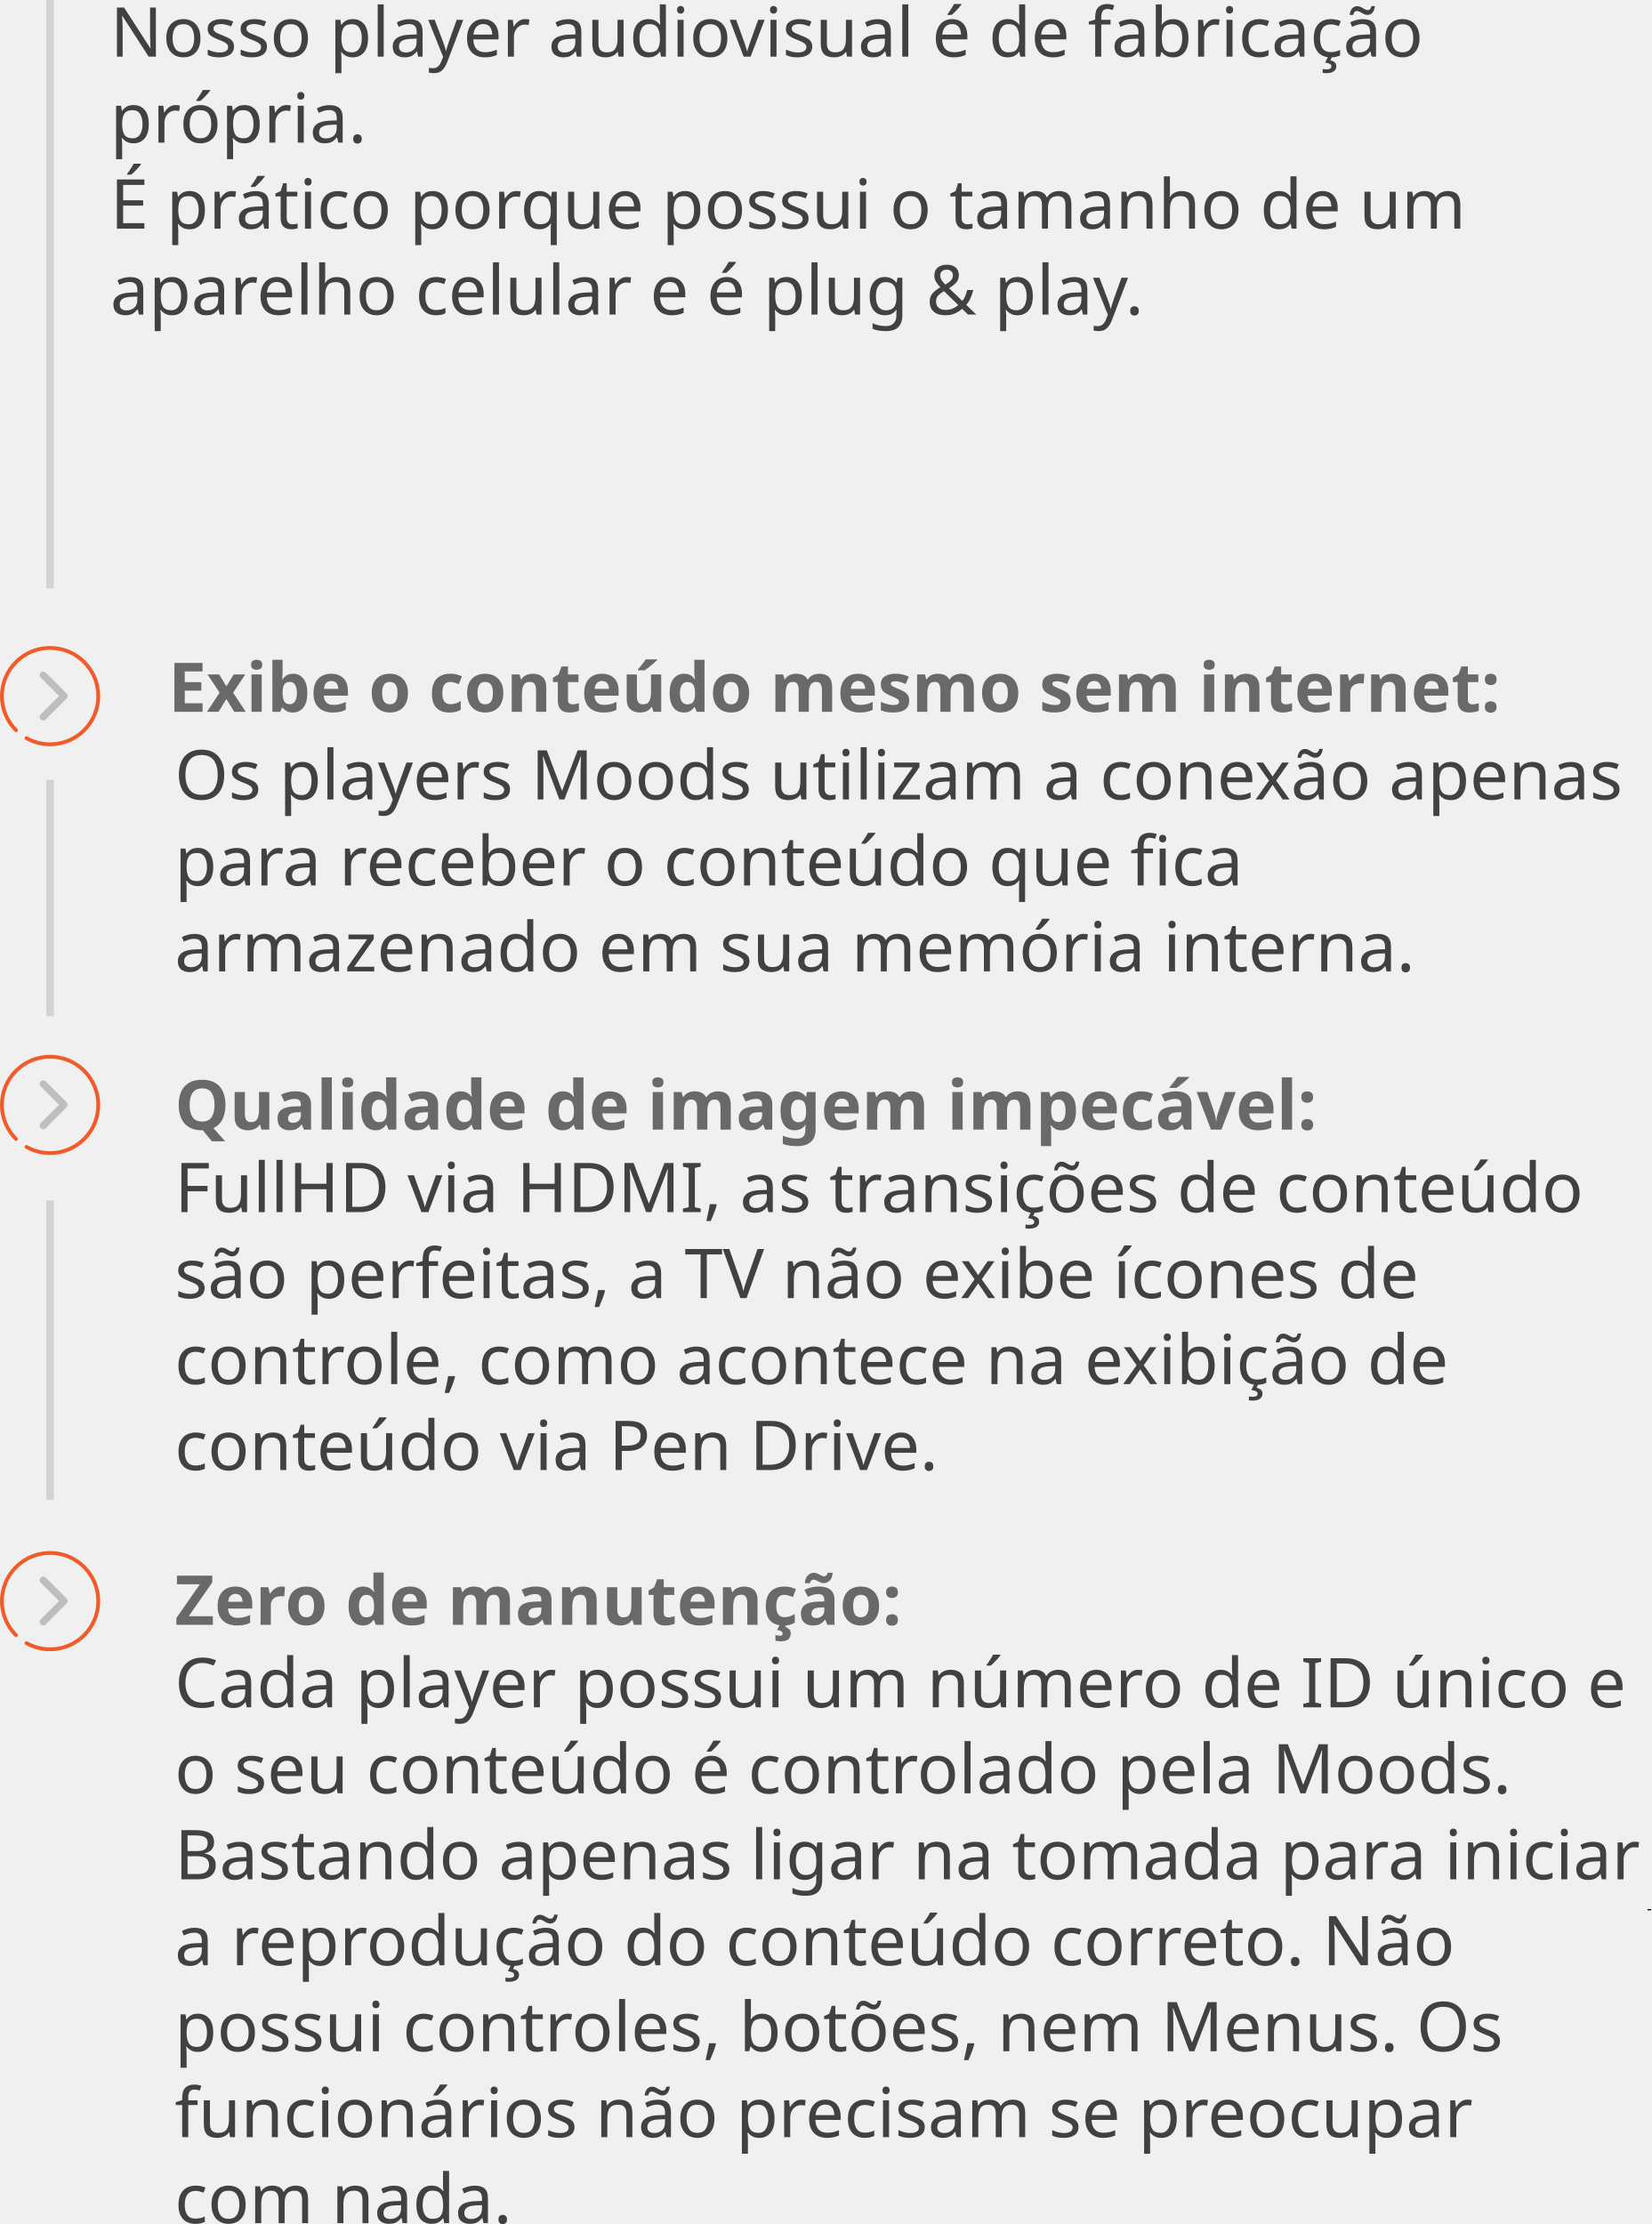
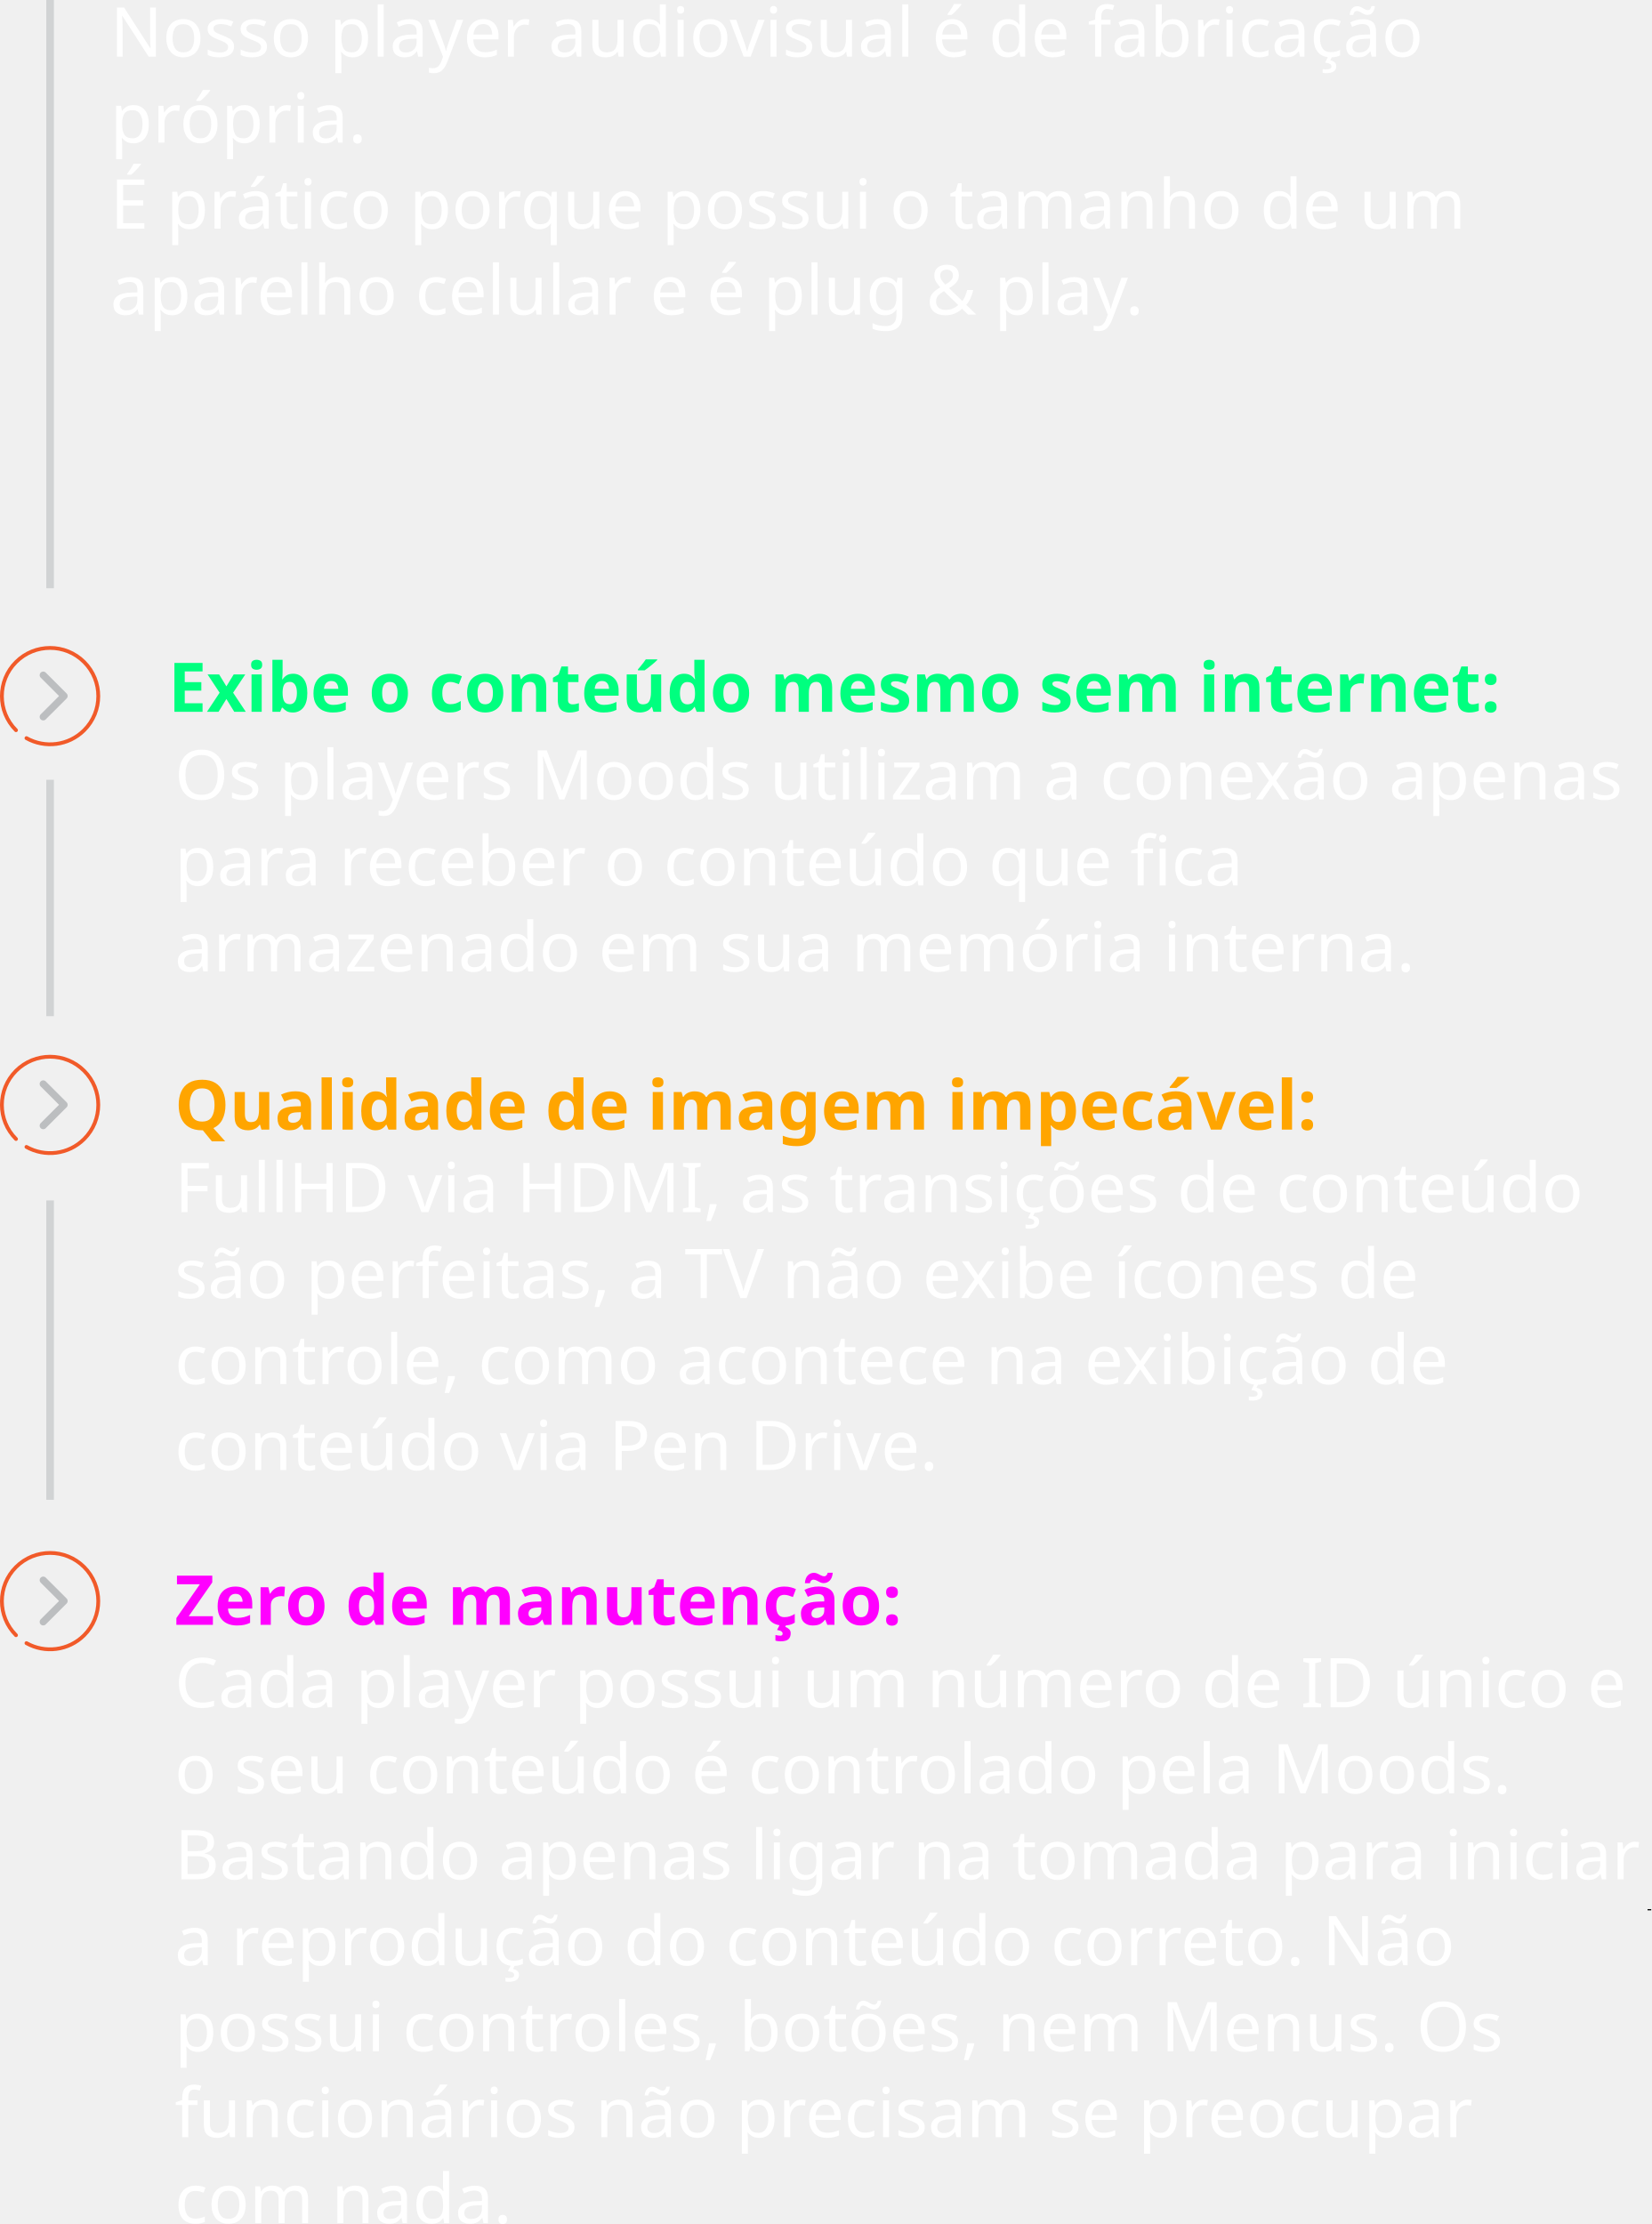
<svg xmlns="http://www.w3.org/2000/svg" version="1.1" id="svg2" xml:space="preserve" width="1158.033" height="1559.304" viewBox="0 0 1158.033 1559.304">
  <defs id="defs6">
    <clipPath clipPathUnits="userSpaceOnUse" id="clipPath94">
      <path d="M 0,1526 H 2048 V 0 H 0 Z" id="path92" />
    </clipPath>
    <clipPath clipPathUnits="userSpaceOnUse" id="clipPath194">
      <path d="M 0,1526 H 2048 V 0 H 0 Z" id="path192" />
    </clipPath>
  </defs>
  <g id="g10" transform="matrix(1.333333,0,0,-1.333333,-84.63134,1768.577)">
    <text transform="matrix(1,0,0,-1,121.4556,1296.637)" style="font-variant:normal;font-weight:normal;font-stretch:normal;font-size:36.167px;font-family:MeganoOT-Regular;-inkscape-font-specification:MeganoOT-Regular;writing-mode:lr-tb;fill:#414142;fill-opacity:1;fill-rule:nonzero;stroke:none" id="text26">
-       <tspan id="tspan24" x="0" y="0">Nosso player audiovisual é de fabricação</tspan>
-       <tspan x="0" y="45.208" id="tspan352">própria.</tspan>
-       <tspan x="0" y="90.416" id="tspan354">É prático porque possui o tamanho de um </tspan>
-       <tspan x="0" y="135.625" id="tspan356">aparelho celular e é plug &amp; play.</tspan>
+       <tspan id="tspan24" x="0" y="0" style="fill:#ffffff">Nosso player audiovisual é de fabricação</tspan>
+       <tspan x="0" y="45.208" id="tspan352" style="fill:#ffffff">própria.</tspan>
+       <tspan x="0" y="90.416" id="tspan354" style="fill:#ffffff">É prático porque possui o tamanho de um </tspan>
+       <tspan x="0" y="135.625" id="tspan356" style="fill:#ffffff">aparelho celular e é plug &amp; play.</tspan>
    </text>
    <text transform="matrix(1,0,0,-1,155.3437,906.0374)" style="font-variant:normal;font-weight:normal;font-stretch:normal;font-size:36.167px;font-family:MeganoOT-Regular;-inkscape-font-specification:MeganoOT-Regular;writing-mode:lr-tb;fill:#414142;fill-opacity:1;fill-rule:nonzero;stroke:none" id="text40">
-       <tspan id="tspan38" x="0" y="0">Os players Moods utilizam a conexão apenas </tspan>
-       <tspan x="0" y="45.208" id="tspan393">para receber o conteúdo que fica </tspan>
-       <tspan x="0" y="90.416" id="tspan395">armazenado em sua memória interna.</tspan>
+       <tspan id="tspan38" x="0" y="0" style="fill:#ffffff">Os players Moods utilizam a conexão apenas </tspan>
+       <tspan x="0" y="45.208" id="tspan393" style="fill:#ffffff">para receber o conteúdo que fica </tspan>
+       <tspan x="0" y="90.416" id="tspan395" style="fill:#ffffff">armazenado em sua memória interna.</tspan>
    </text>
    <text transform="matrix(1,0,0,-1,155.3437,732.4377)" style="font-style:normal;font-variant:normal;font-weight:normal;font-stretch:normal;font-size:36.167px;font-family:MeganoOT;-inkscape-font-specification:MeganoOT;writing-mode:lr-tb;fill:#414142;fill-opacity:1;fill-rule:nonzero;stroke:none" id="text44">
-       <tspan x="0 25.931 47.125 65.968 76.167 86.511 108.138 126.981 148.609 167.994 175.806 197.433 216.819 224.631 234.974 265.969 284.812 304.306 323.691 354.686 362.498 372.841 403.836 425.826 445.211 463.981 482.824 502.607 521.993 532.192 542.21" y="0" id="tspan42" style="font-style:normal;font-variant:normal;font-weight:bold;font-stretch:normal;font-family:MeganoOT;-inkscape-font-specification:'MeganoOT Bold';fill:#696969">Qualidade de imagem impecável: </tspan>
+       <tspan x="0 25.931 47.125 65.968 76.167 86.511 108.138 126.981 148.609 167.994 175.806 197.433 216.819 224.631 234.974 265.969 284.812 304.306 323.691 354.686 362.498 372.841 403.836 425.826 445.211 463.981 482.824 502.607 521.993 532.192 542.21" y="0" id="tspan42" style="font-style:normal;font-variant:normal;font-weight:bold;font-stretch:normal;font-family:MeganoOT;-inkscape-font-specification:'MeganoOT Bold';fill:#ffa500">Qualidade de imagem impecável: </tspan>
    </text>
    <text transform="matrix(1,0,0,-1,155.3437,689.0378)" style="font-variant:normal;font-weight:normal;font-stretch:normal;font-size:36.167px;font-family:MeganoOT-Regular;-inkscape-font-specification:MeganoOT-Regular;writing-mode:lr-tb;fill:#414142;fill-opacity:1;fill-rule:nonzero;stroke:none" id="text54">
-       <tspan id="tspan52" x="0" y="0">FullHD via HDMI, as transições de conteúdo </tspan>
-       <tspan x="0" y="45.208" id="tspan406">são perfeitas, a TV não exibe ícones de </tspan>
-       <tspan x="0" y="90.416" id="tspan408">controle, como acontece na exibição de </tspan>
-       <tspan x="0" y="135.625" id="tspan410">conteúdo via Pen Drive.</tspan>
+       <tspan id="tspan52" x="0" y="0" style="fill:#ffffff">FullHD via HDMI, as transições de conteúdo </tspan>
+       <tspan x="0" y="45.208" id="tspan406" style="fill:#ffffff">são perfeitas, a TV não exibe ícones de </tspan>
+       <tspan x="0" y="90.416" id="tspan408" style="fill:#ffffff">controle, como acontece na exibição de </tspan>
+       <tspan x="0" y="135.625" id="tspan410" style="fill:#ffffff">conteúdo via Pen Drive.</tspan>
    </text>
    <text transform="matrix(1,0,0,-1,155.3437,472.0382)" style="font-style:normal;font-variant:normal;font-weight:normal;font-stretch:normal;font-size:36.167px;font-family:MeganoOT;-inkscape-font-specification:MeganoOT;writing-mode:lr-tb;fill:#414142;fill-opacity:1;fill-rule:nonzero;stroke:none" id="text58">
-       <tspan x="0 20.687 40.073 54.178 75.624 83.436 105.064 124.449 132.261 163.256 182.099 203.329 224.522 238.989 258.374 279.604 298.374 317.217 338.664 348.682" y="0" id="tspan56" style="font-style:normal;font-variant:normal;font-weight:bold;font-stretch:normal;font-family:MeganoOT;-inkscape-font-specification:'MeganoOT Bold';fill:#696969">Zero de manutenção: </tspan>
+       <tspan x="0 20.687 40.073 54.178 75.624 83.436 105.064 124.449 132.261 163.256 182.099 203.329 224.522 238.989 258.374 279.604 298.374 317.217 338.664 348.682" y="0" id="tspan56" style="font-style:normal;font-variant:normal;font-weight:bold;font-stretch:normal;font-family:MeganoOT;-inkscape-font-specification:'MeganoOT Bold';fill:#ff00ff">Zero de manutenção: </tspan>
    </text>
    <text transform="matrix(1,0,0,-1,155.3437,428.6383)" style="font-variant:normal;font-weight:normal;font-stretch:normal;font-size:36.167px;font-family:MeganoOT-Regular;-inkscape-font-specification:MeganoOT-Regular;writing-mode:lr-tb;fill:#414142;fill-opacity:1;fill-rule:nonzero;stroke:none" id="text74">
-       <tspan id="tspan72" x="0" y="0">Cada player possui um número de ID único e </tspan>
-       <tspan x="0" y="45.208" id="tspan439">o seu conteúdo é controlado pela Moods. </tspan>
-       <tspan x="0" y="90.416" id="tspan441">Bastando apenas ligar na tomada para iniciar </tspan>
-       <tspan x="0" y="135.625" id="tspan443">a reprodução do conteúdo correto. Não </tspan>
-       <tspan x="0" y="180.833" id="tspan445">possui controles, botões, nem Menus. Os </tspan>
-       <tspan x="0" y="226.041" id="tspan447">funcionários não precisam se preocupar </tspan>
-       <tspan x="0" y="271.249" id="tspan449">com nada.</tspan>
+       <tspan id="tspan72" x="0" y="0" style="fill:#ffffff">Cada player possui um número de ID único e </tspan>
+       <tspan x="0" y="45.208" id="tspan439" style="fill:#ffffff">o seu conteúdo é controlado pela Moods. </tspan>
+       <tspan x="0" y="90.416" id="tspan441" style="fill:#ffffff">Bastando apenas ligar na tomada para iniciar </tspan>
+       <tspan x="0" y="135.625" id="tspan443" style="fill:#ffffff">a reprodução do conteúdo correto. Não </tspan>
+       <tspan x="0" y="180.833" id="tspan445" style="fill:#ffffff">possui controles, botões, nem Menus. Os </tspan>
+       <tspan x="0" y="226.041" id="tspan447" style="fill:#ffffff">funcionários não precisam se preocupar </tspan>
+       <tspan x="0" y="271.249" id="tspan449" style="fill:#ffffff">com nada.</tspan>
    </text>
    <g id="g76" transform="translate(89.8097,1326.433)">
      <path d="M 0,0 V -309.327" style="fill:none;stroke:#d1d3d4;stroke-width:4;stroke-linecap:butt;stroke-linejoin:miter;stroke-miterlimit:10;stroke-dasharray:none;stroke-opacity:1" id="path78" />
    </g>
    <g id="g80" transform="translate(89.8097,916.3923)">
      <path d="M 0,0 V -124.323" style="fill:none;stroke:#d1d3d4;stroke-width:4;stroke-linecap:butt;stroke-linejoin:miter;stroke-miterlimit:10;stroke-dasharray:none;stroke-opacity:1" id="path82" />
    </g>
    <g id="g84" transform="translate(89.8097,695.2004)">
      <path d="M 0,0 V -157.427" style="fill:none;stroke:#d1d3d4;stroke-width:4;stroke-linecap:butt;stroke-linejoin:miter;stroke-miterlimit:10;stroke-dasharray:none;stroke-opacity:1" id="path86" />
    </g>
    <g id="g88">
      <g id="g90" clip-path="url(#clipPath94)">
        <g id="g96" transform="translate(71.8907,942.4612)">
          <path d="m 0,0 c -9.898,9.897 -9.898,25.943 0,35.839 9.897,9.897 25.943,9.897 35.838,0 C 45.735,25.943 45.735,9.897 35.838,0 27.617,-8.221 15.153,-9.612 5.496,-4.176" style="fill:none;stroke:#f15a29;stroke-width:2;stroke-linecap:round;stroke-linejoin:round;stroke-miterlimit:10;stroke-dasharray:none;stroke-opacity:1" id="path98" />
        </g>
        <g id="g100" transform="translate(86.2017,971.4194)">
          <path d="M 0,0 10.972,-10.972 0,-21.942" style="fill:none;stroke:#bcbec0;stroke-width:3.75;stroke-linecap:round;stroke-linejoin:round;stroke-miterlimit:10;stroke-dasharray:none;stroke-opacity:1" id="path102" />
        </g>
        <g id="g104" transform="translate(71.8907,727.502)">
          <path d="m 0,0 c -9.898,9.897 -9.898,25.943 0,35.839 9.897,9.897 25.943,9.897 35.838,0 C 45.735,25.943 45.735,9.897 35.838,0 27.617,-8.221 15.153,-9.612 5.496,-4.176" style="fill:none;stroke:#f15a29;stroke-width:2;stroke-linecap:round;stroke-linejoin:round;stroke-miterlimit:10;stroke-dasharray:none;stroke-opacity:1" id="path106" />
        </g>
        <g id="g108" transform="translate(86.2017,756.4601)">
          <path d="M 0,0 10.972,-10.972 0,-21.942" style="fill:none;stroke:#bcbec0;stroke-width:3.75;stroke-linecap:round;stroke-linejoin:round;stroke-miterlimit:10;stroke-dasharray:none;stroke-opacity:1" id="path110" />
        </g>
        <g id="g112" transform="translate(71.8907,466.5704)">
          <path d="m 0,0 c -9.898,9.897 -9.898,25.943 0,35.839 9.897,9.897 25.943,9.897 35.838,0 C 45.735,25.943 45.735,9.897 35.838,0 27.617,-8.221 15.153,-9.612 5.496,-4.176" style="fill:none;stroke:#f15a29;stroke-width:2;stroke-linecap:round;stroke-linejoin:round;stroke-miterlimit:10;stroke-dasharray:none;stroke-opacity:1" id="path114" />
        </g>
        <g id="g116" transform="translate(86.2017,495.5286)">
          <path d="M 0,0 10.972,-10.972 0,-21.942" style="fill:none;stroke:#bcbec0;stroke-width:3.75;stroke-linecap:round;stroke-linejoin:round;stroke-miterlimit:10;stroke-dasharray:none;stroke-opacity:1" id="path118" />
        </g>
      </g>
    </g>
    <text xml:space="preserve" style="font-style:normal;font-weight:normal;font-size:8px;line-height:1.25;font-family:sans-serif;letter-spacing:0px;word-spacing:0px;fill:#000000;fill-opacity:1;stroke:none;stroke-width:0.75" x="193.983" y="-961.833" id="text360" transform="scale(1,-1)">
      <tspan id="tspan358" x="193.983" y="-954.755" style="stroke-width:0.75" />
    </text>
    <text xml:space="preserve" style="font-style:normal;font-weight:normal;font-size:8px;line-height:1.25;font-family:sans-serif;letter-spacing:0px;word-spacing:0px;fill:#000000;fill-opacity:1;stroke:none;stroke-width:0.75" x="151.953" y="-952.134" id="text386" transform="scale(1,-1)">
-       <tspan id="tspan384" x="151.953" y="-952.134" style="font-style:normal;font-variant:normal;font-weight:bold;font-stretch:normal;font-size:36px;font-family:MeganoOT;-inkscape-font-specification:'MeganoOT Bold';fill:#696969;stroke-width:0.75">Exibe o conteúdo mesmo sem internet:</tspan>
+       <tspan id="tspan384" x="151.953" y="-952.134" style="font-style:normal;font-variant:normal;font-weight:bold;font-stretch:normal;font-size:36px;font-family:MeganoOT;-inkscape-font-specification:'MeganoOT Bold';fill:#00ff7f;stroke-width:0.75">Exibe o conteúdo mesmo sem internet:</tspan>
    </text>
    <text xml:space="preserve" style="font-style:normal;font-weight:normal;font-size:8px;line-height:1.25;font-family:sans-serif;letter-spacing:0px;word-spacing:0px;fill:#000000;fill-opacity:1;stroke:none;stroke-width:0.75" x="929.502" y="-320.072" id="text453" transform="scale(1,-1)">
      <tspan id="tspan451" x="929.502" y="-320.072" style="stroke-width:0.75">-</tspan>
    </text>
  </g>
</svg>
